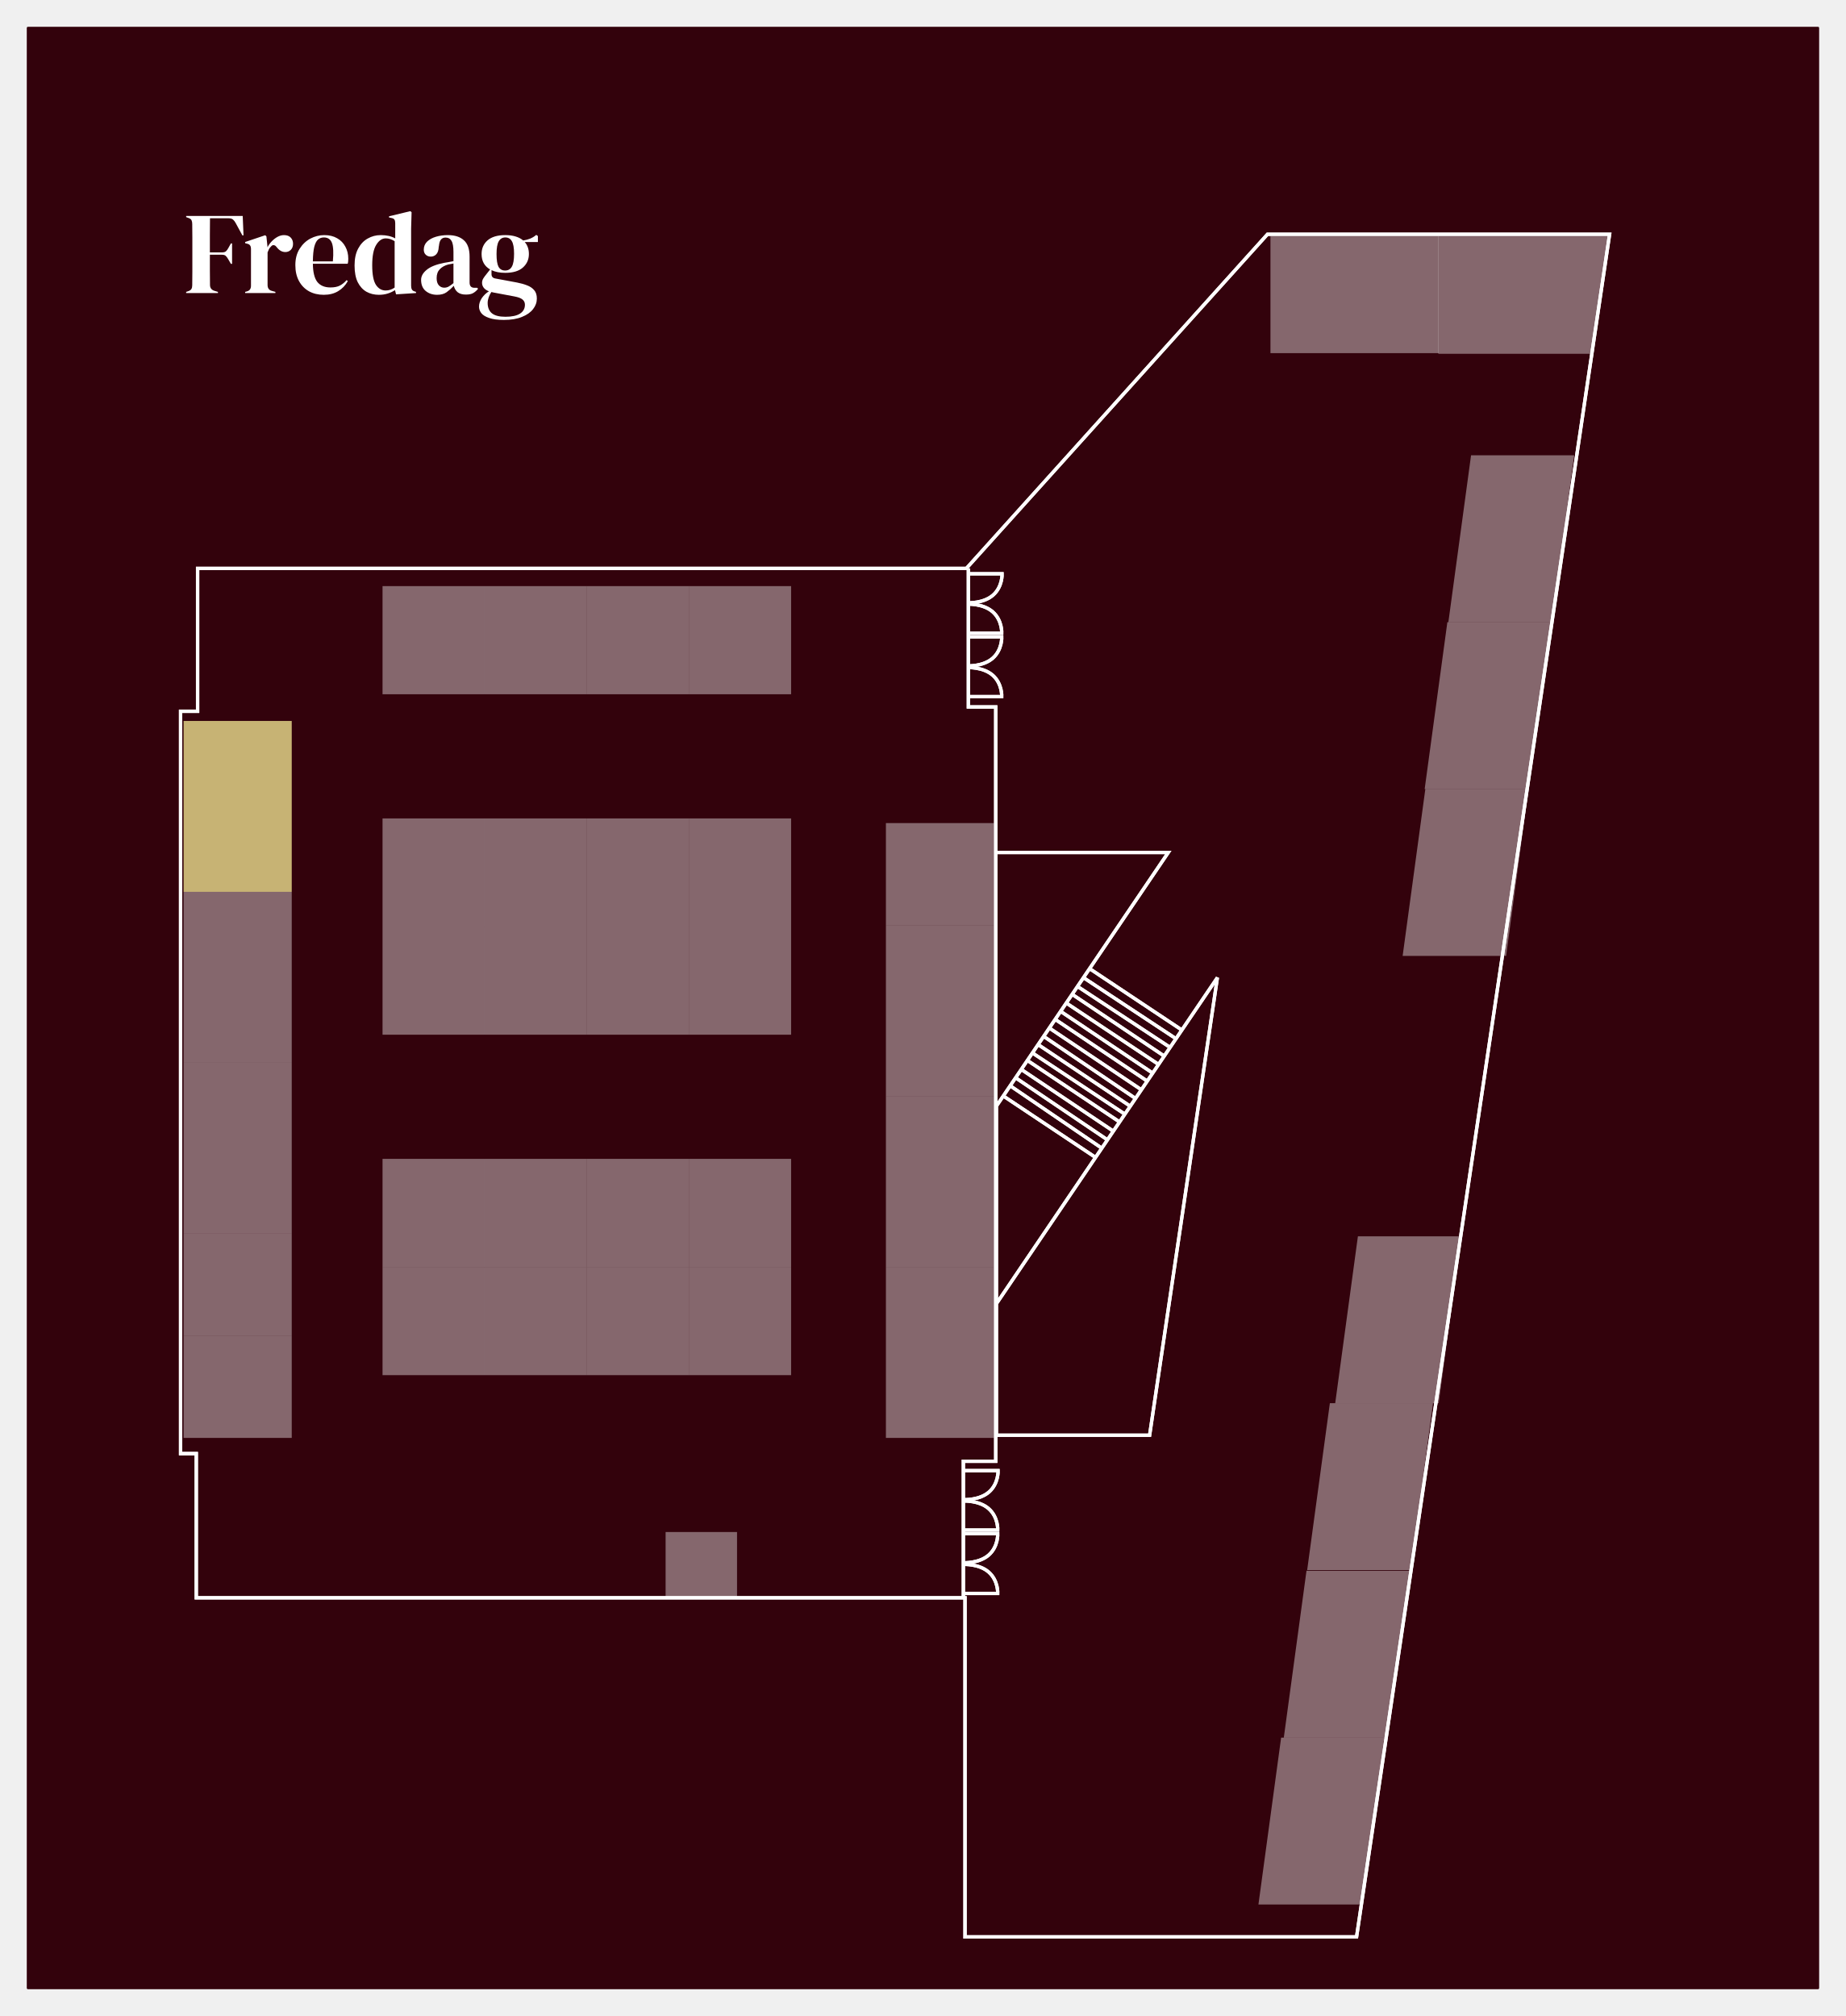
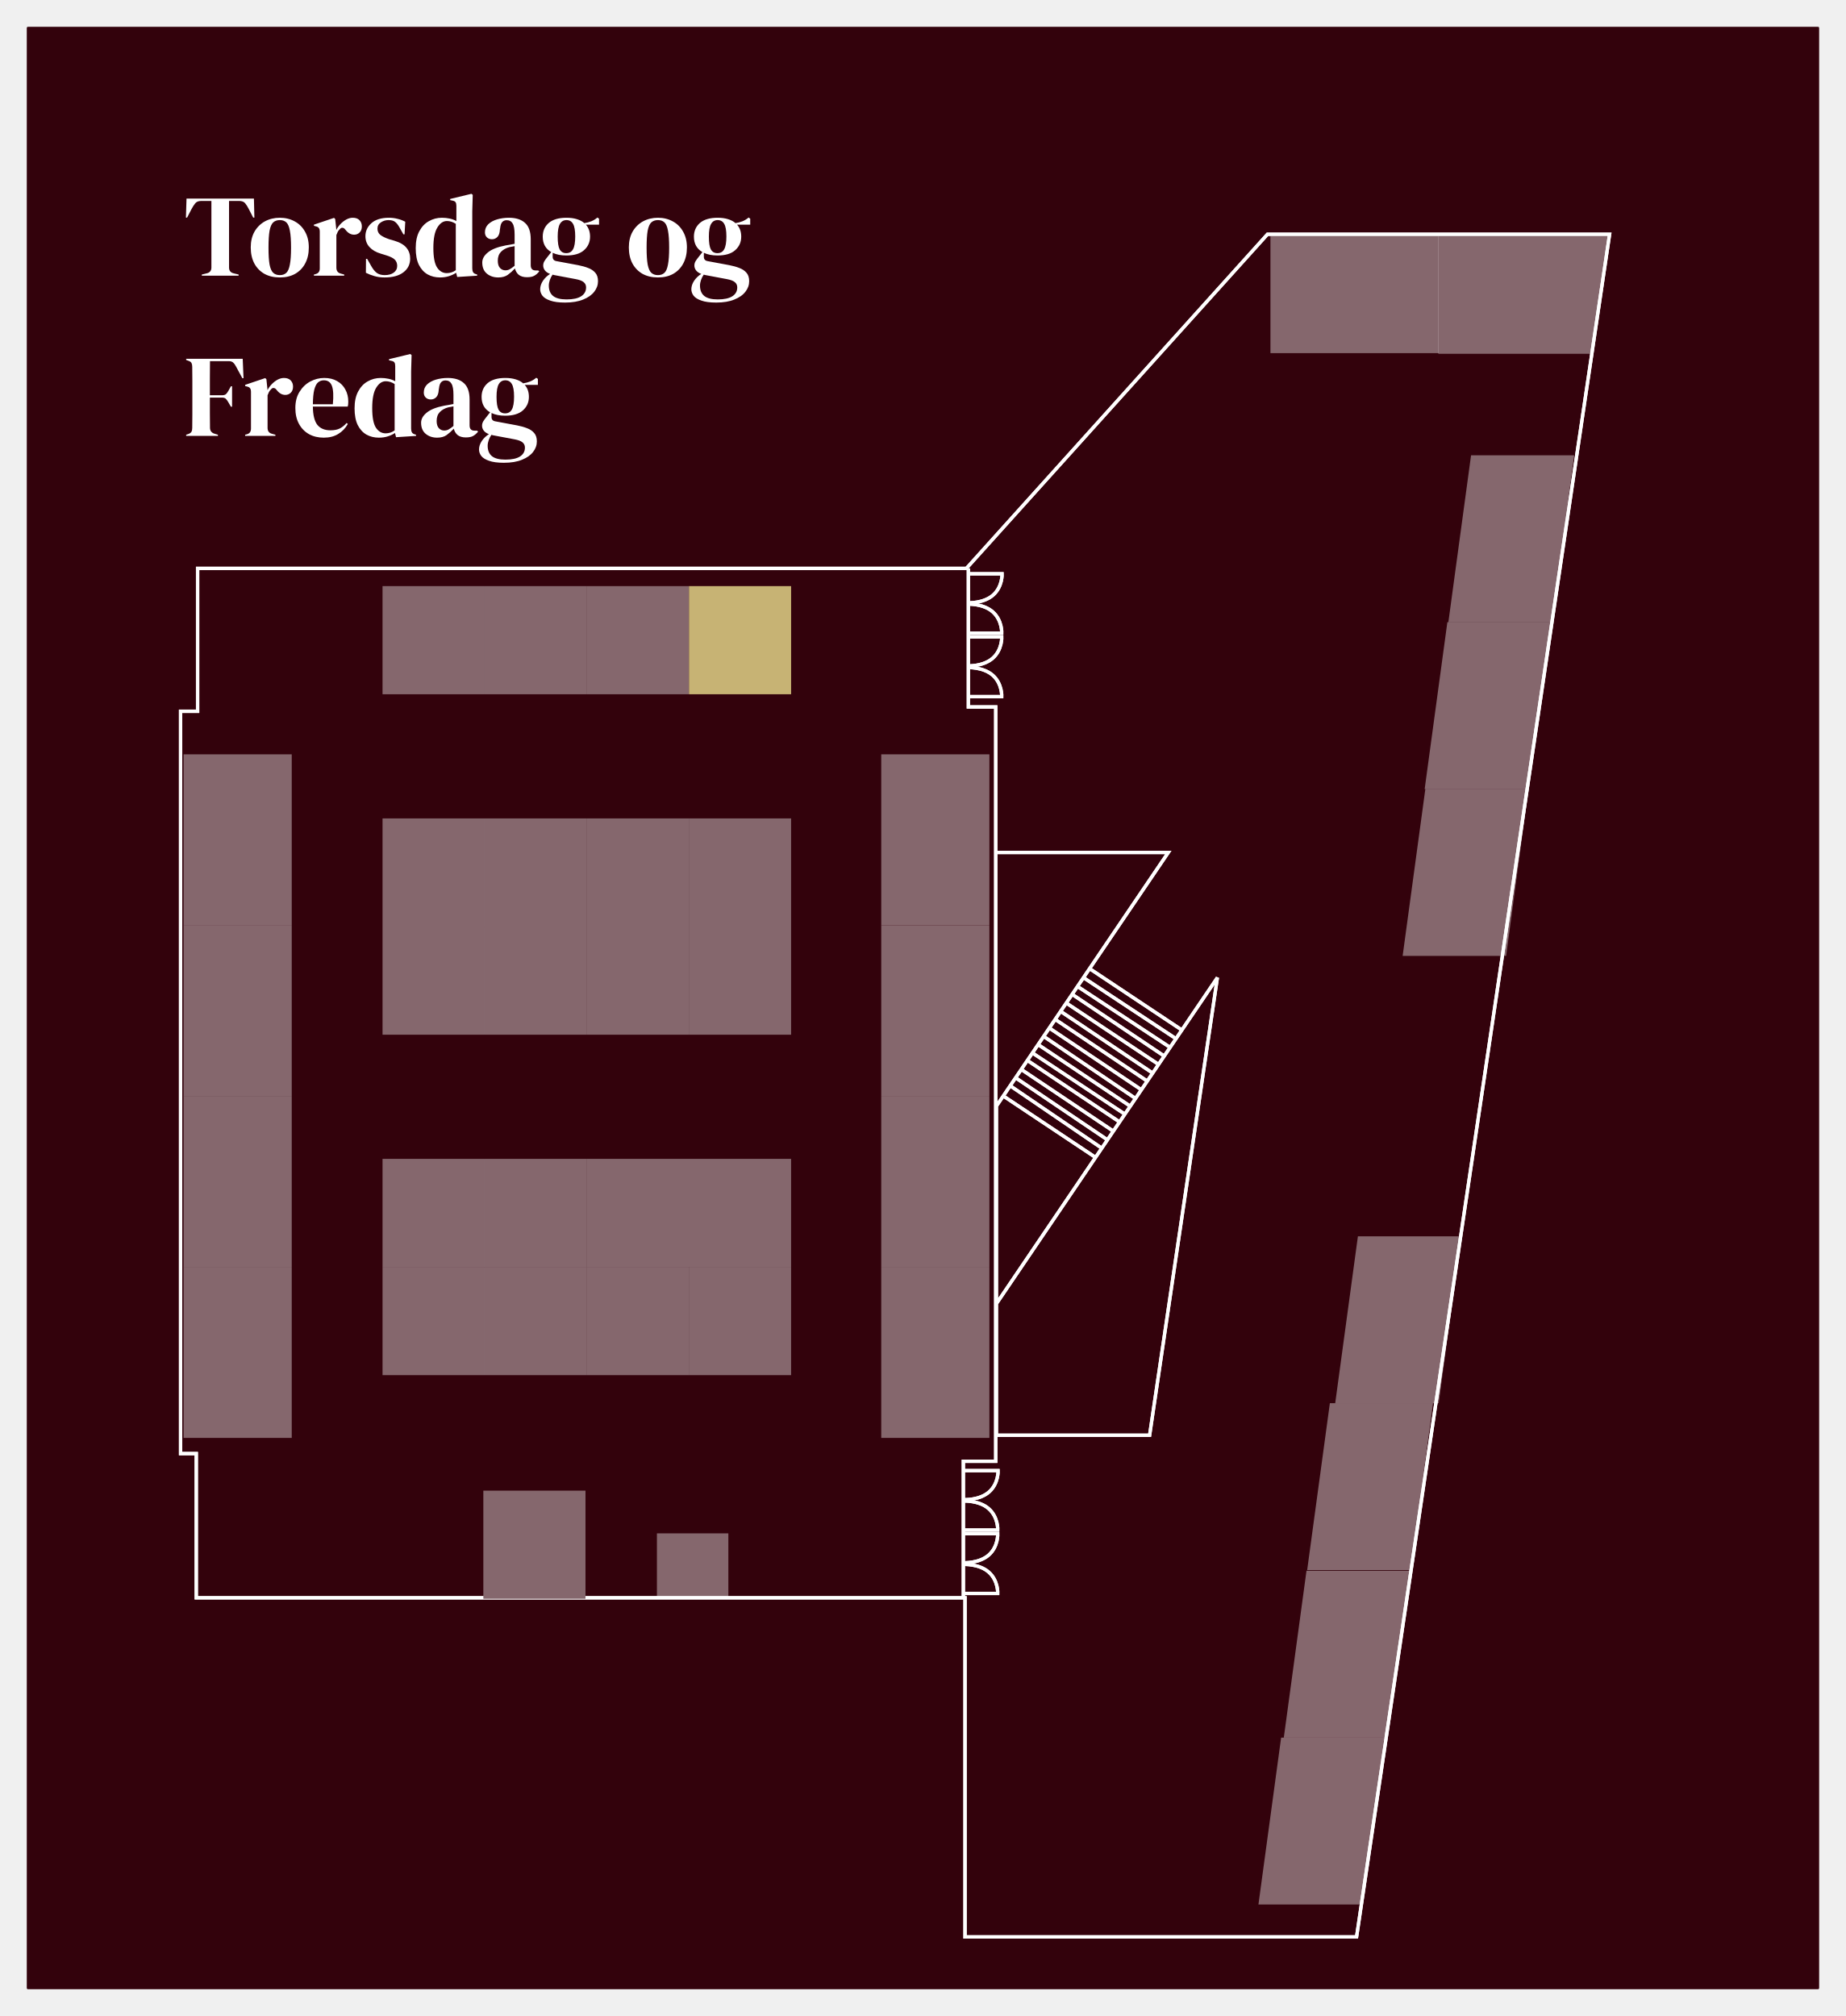
<svg xmlns="http://www.w3.org/2000/svg" width="100%" height="100%" viewBox="0 0 2765 3020" fill="none">
  <path d="M40 42C40 40.895 40.895 40 42 40H2723C2724.1 40 2725 40.895 2725 42V2978C2725 2979.1 2724.1 2980 2723 2980H42C40.895 2980 40 2979.1 40 2978V42Z" fill="#33020C" />
  <path d="M1447.5 851.5H296V1065.5H270.5V2177.5H294V2393.5H1445.5V2901.5H2032L2411 351H1898.5L1447.5 851.5Z" stroke="white" stroke-width="5" />
  <path d="M1447.5 851.5H296V1065.5H270.5V2177.5H294V2393.5H1445.5V2901.5H2032L2411 351H1898.5L1447.5 851.5Z" stroke="white" stroke-width="5" />
-   <rect x="573" y="878" width="153" height="162" fill="white" fill-opacity="0.4" />
+   <rect x="573" y="878" width="153" height="162" fill="#85676D" />
+   <rect x="275" y="1386" width="256" height="162" transform="rotate(-90 275 1386)" fill="#85676D" />
+   <rect x="1482" y="1130" width="256" height="162" transform="rotate(90 1482 1130)" fill="#85676D" />
+   <rect x="275" y="1642" width="256" height="162" transform="rotate(-90 275 1642)" fill="white" fill-opacity="0.4" />
+   <rect x="1482" y="1386" width="256" height="162" transform="rotate(90 1482 1386)" fill="#85676D" />
+   <rect x="275" y="1898" width="256" height="162" transform="rotate(-90 275 1898)" fill="white" fill-opacity="0.4" />
+   <rect x="1482" y="1642" width="256" height="162" transform="rotate(90 1482 1642)" fill="white" fill-opacity="0.4" />
+   <rect x="275" y="2154" width="256" height="162" transform="rotate(-90 275 2154)" fill="white" fill-opacity="0.4" />
+   <rect x="1482" y="1898" width="256" height="162" transform="rotate(90 1482 1898)" fill="white" fill-opacity="0.4" />
  <rect x="573" y="1388" width="153" height="162" fill="white" fill-opacity="0.4" />
  <rect x="573" y="1898" width="153" height="162" fill="white" fill-opacity="0.4" />
  <rect x="726" y="1388" width="153" height="162" transform="rotate(-180 726 1388)" fill="white" fill-opacity="0.4" />
  <rect x="726" y="1898" width="153" height="162" transform="rotate(-180 726 1898)" fill="white" fill-opacity="0.4" />
-   <rect x="726" y="878" width="153" height="162" fill="white" fill-opacity="0.4" />
+   <rect x="726" y="878" width="153" height="162" fill="#85676D" />
  <rect x="726" y="1388" width="153" height="162" fill="white" fill-opacity="0.4" />
  <rect x="726" y="1898" width="153" height="162" fill="white" fill-opacity="0.4" />
  <rect x="879" y="1388" width="153" height="162" transform="rotate(-180 879 1388)" fill="white" fill-opacity="0.4" />
  <rect x="879" y="1898" width="153" height="162" transform="rotate(-180 879 1898)" fill="white" fill-opacity="0.4" />
  <rect x="879" y="878" width="153" height="162" fill="white" fill-opacity="0.4" />
  <rect x="879" y="1388" width="153" height="162" fill="white" fill-opacity="0.4" />
  <rect x="879" y="1898" width="153" height="162" fill="white" fill-opacity="0.4" />
  <rect x="1032" y="1388" width="153" height="162" transform="rotate(-180 1032 1388)" fill="white" fill-opacity="0.4" />
-   <rect x="1032" y="1898" width="153" height="162" transform="rotate(-180 1032 1898)" fill="white" fill-opacity="0.4" />
-   <rect x="1032" y="878" width="153" height="162" fill="white" fill-opacity="0.4" />
+   <rect x="1185" y="1898" width="306" height="162" transform="rotate(-180 1185 1898)" fill="white" fill-opacity="0.4" />
+   <rect x="1032" y="878" width="153" height="162" fill="#C7B374" />
  <rect x="1032" y="1388" width="153" height="162" fill="white" fill-opacity="0.4" />
  <rect x="1032" y="1898" width="153" height="162" fill="white" fill-opacity="0.4" />
  <rect x="1185" y="1388" width="153" height="162" transform="rotate(-180 1185 1388)" fill="white" fill-opacity="0.4" />
-   <rect x="1185" y="1898" width="153" height="162" transform="rotate(-180 1185 1898)" fill="white" fill-opacity="0.4" />
-   <rect x="275" y="1336" width="256" height="162" transform="rotate(-90 275 1336)" fill="#C7B374" />
-   <rect x="275" y="1592" width="256" height="162" transform="rotate(-90 275 1592)" fill="white" fill-opacity="0.4" />
-   <rect x="275" y="1848" width="256" height="162" transform="rotate(-90 275 1848)" fill="white" fill-opacity="0.4" />
-   <rect x="275" y="2154" width="153" height="162" transform="rotate(-90 275 2154)" fill="white" fill-opacity="0.4" />
-   <rect x="275" y="2001" width="153" height="162" transform="rotate(-90 275 2001)" fill="white" fill-opacity="0.4" />
-   <rect x="1489" y="1898" width="256" height="162" transform="rotate(90 1489 1898)" fill="white" fill-opacity="0.4" />
-   <rect x="1489" y="1642" width="256" height="162" transform="rotate(90 1489 1642)" fill="white" fill-opacity="0.4" />
-   <rect x="1489" y="1386" width="256" height="162" transform="rotate(90 1489 1386)" fill="white" fill-opacity="0.4" />
-   <rect x="1489" y="1233" width="153" height="162" transform="rotate(90 1489 1233)" fill="white" fill-opacity="0.4" />
+   <rect x="877" y="2395" width="153" height="162" transform="rotate(-180 877 2395)" fill="#85676D" />
+   <rect x="1091" y="2395" width="107" height="98" transform="rotate(-180 1091 2395)" fill="white" fill-opacity="0.4" />
  <path d="M2203.5 682H2358L2324.5 932H2169.5L2203.5 682Z" fill="white" fill-opacity="0.4" />
  <path d="M2168 932H2322.5L2289 1182H2134L2168 932Z" fill="white" fill-opacity="0.4" />
  <path d="M2135 1182H2289.5L2256 1432H2101L2135 1182Z" fill="white" fill-opacity="0.4" />
  <path d="M2034 1852H2188.5L2155 2102H2000L2034 1852Z" fill="white" fill-opacity="0.4" />
  <path d="M1992 2102H2146.5L2113 2352H1958L1992 2102Z" fill="white" fill-opacity="0.4" />
  <path d="M1957 2353H2111.5L2078 2603H1923L1957 2353Z" fill="white" fill-opacity="0.4" />
  <path d="M1919 2603H2073.5L2040 2853H1885L1919 2603Z" fill="white" fill-opacity="0.4" />
-   <path d="M1903 529V354H2155V529H1903Z" fill="white" fill-opacity="0.4" />
+   <path d="M1903 529V354H2155V529H1903Z" fill="#85676D" />
  <path d="M2154.5 354H2409.5L2385.5 530H2154.5V354Z" fill="white" fill-opacity="0.4" />
  <path d="M1450.5 851.5V1059H1491.5V2189H1443V2394.5" stroke="white" stroke-width="5" />
  <path d="M1450.5 851.5V1059H1491.5V2189H1443V2394.5" stroke="white" stroke-width="5" />
  <path d="M1491.5 1277H1750L1632.09 1451M1492.5 1953V1657L1502.83 1641.75M1492.5 1953V2150H1722L1823.5 1464.5L1770.31 1543M1492.5 1953L1641 1733.84M1770.31 1543L1632.09 1451M1770.31 1543L1761.5 1556M1632.09 1451L1622.94 1464.5M1622.94 1464.5L1761.5 1556M1622.94 1464.5L1614 1477.7M1761.5 1556L1752.69 1569M1752.69 1569L1614 1477.7M1752.69 1569L1743.88 1582M1614 1477.7L1606 1489.5M1606 1489.5L1743.88 1582M1606 1489.5L1597.19 1502.5M1743.88 1582L1735.41 1594.5M1735.41 1594.5L1597.19 1502.5M1735.41 1594.5L1726.61 1607.5M1597.19 1502.5L1588.72 1515M1588.72 1515L1726.61 1607.5M1588.72 1515L1580.59 1527M1726.61 1607.5L1718.47 1619.5M1718.47 1619.5L1580.59 1527M1718.47 1619.5L1709.67 1632.5M1580.59 1527L1571.78 1540M1571.78 1540L1709.67 1632.5M1571.78 1540L1563.31 1552.5M1709.67 1632.5L1700.86 1645.5M1700.86 1645.5L1563.31 1552.5M1700.86 1645.5L1693 1657.1M1563.31 1552.5L1555 1564.77M1555 1564.77L1693 1657.1M1555 1564.77L1546.5 1577.31M1693 1657.1L1684.93 1669M1684.93 1669L1546.5 1577.31M1684.93 1669L1677 1680.71M1546.5 1577.31L1538.92 1588.5M1538.92 1588.5L1677 1680.71M1538.92 1588.5L1529.77 1602M1677 1680.71L1667.66 1694.5M1667.66 1694.5L1529.77 1602M1667.66 1694.5L1658.85 1707.5M1529.77 1602L1521.3 1614.5M1521.3 1614.5L1658.85 1707.5M1521.3 1614.5L1513.17 1626.5M1658.85 1707.5L1650.38 1720M1650.38 1720L1513.17 1626.5M1650.38 1720L1641 1733.84M1513.17 1626.5L1502.83 1641.75M1502.83 1641.75L1641 1733.84" stroke="white" stroke-width="5" />
  <path d="M1491.5 1277H1750L1632.09 1451M1492.5 1953V1657L1502.83 1641.75M1492.5 1953V2150H1722L1823.5 1464.5L1770.31 1543M1492.5 1953L1641 1733.84M1770.31 1543L1632.09 1451M1770.31 1543L1761.5 1556M1632.09 1451L1622.94 1464.5M1622.94 1464.5L1761.5 1556M1622.94 1464.5L1614 1477.7M1761.5 1556L1752.69 1569M1752.69 1569L1614 1477.7M1752.69 1569L1743.88 1582M1614 1477.7L1606 1489.5M1606 1489.5L1743.88 1582M1606 1489.5L1597.19 1502.5M1743.88 1582L1735.41 1594.5M1735.41 1594.5L1597.19 1502.5M1735.41 1594.5L1726.61 1607.5M1597.19 1502.5L1588.72 1515M1588.72 1515L1726.61 1607.5M1588.72 1515L1580.59 1527M1726.61 1607.5L1718.47 1619.5M1718.47 1619.5L1580.59 1527M1718.47 1619.5L1709.67 1632.5M1580.59 1527L1571.78 1540M1571.78 1540L1709.67 1632.5M1571.78 1540L1563.31 1552.5M1709.67 1632.5L1700.86 1645.5M1700.86 1645.5L1563.31 1552.5M1700.86 1645.5L1693 1657.1M1563.31 1552.5L1555 1564.77M1555 1564.77L1693 1657.1M1555 1564.77L1546.5 1577.31M1693 1657.1L1684.93 1669M1684.93 1669L1546.5 1577.31M1684.93 1669L1677 1680.71M1546.5 1577.31L1538.92 1588.5M1538.92 1588.5L1677 1680.71M1538.92 1588.5L1529.77 1602M1677 1680.71L1667.66 1694.5M1667.66 1694.5L1529.77 1602M1667.66 1694.5L1658.85 1707.5M1529.77 1602L1521.3 1614.5M1521.3 1614.5L1658.85 1707.5M1521.3 1614.5L1513.17 1626.5M1658.85 1707.5L1650.38 1720M1650.38 1720L1513.17 1626.5M1650.38 1720L1641 1733.84M1513.17 1626.5L1502.83 1641.75M1502.83 1641.75L1641 1733.84" stroke="white" stroke-width="5" />
  <path d="M1449.5 859.5H1501C1501 859.5 1502 878.726 1487.5 891.5C1473 904.274 1449.5 903 1449.5 903" stroke="white" stroke-width="5" />
  <path d="M1449 954H1500.5C1500.5 954 1501.5 973.226 1487 986C1472.5 998.774 1449 997.5 1449 997.5" stroke="white" stroke-width="5" />
  <path d="M1449 948.535H1500.5C1500.5 948.535 1501.5 929.309 1487 916.535C1472.5 903.761 1449 905.035 1449 905.035" stroke="white" stroke-width="5" />
  <path d="M1449 1043.54H1500.5C1500.5 1043.54 1501.5 1024.31 1487 1011.54C1472.5 998.761 1449 1000.04 1449 1000.04" stroke="white" stroke-width="5" />
  <path d="M1449.5 859.5H1501C1501 859.5 1502 878.726 1487.5 891.5C1473 904.274 1449.5 903 1449.5 903" stroke="white" stroke-width="5" />
  <path d="M1449 954H1500.5C1500.5 954 1501.5 973.226 1487 986C1472.5 998.774 1449 997.5 1449 997.5" stroke="white" stroke-width="5" />
  <path d="M1449 948.535H1500.5C1500.5 948.535 1501.5 929.309 1487 916.535C1472.5 903.761 1449 905.035 1449 905.035" stroke="white" stroke-width="5" />
  <path d="M1449 1043.54H1500.5C1500.5 1043.54 1501.5 1024.31 1487 1011.54C1472.5 998.761 1449 1000.04 1449 1000.04" stroke="white" stroke-width="5" />
  <path d="M1443.5 2203H1495C1495 2203 1496 2222.23 1481.5 2235C1467 2247.77 1443.5 2246.5 1443.5 2246.5" stroke="white" stroke-width="5" />
  <path d="M1443 2297.5H1494.5C1494.5 2297.5 1495.5 2316.73 1481 2329.5C1466.5 2342.27 1443 2341 1443 2341" stroke="white" stroke-width="5" />
  <path d="M1443 2292.04H1494.5C1494.5 2292.04 1495.5 2272.81 1481 2260.04C1466.5 2247.26 1443 2248.54 1443 2248.54" stroke="white" stroke-width="5" />
  <path d="M1443 2387.04H1494.5C1494.5 2387.04 1495.5 2367.81 1481 2355.04C1466.5 2342.26 1443 2343.54 1443 2343.54" stroke="white" stroke-width="5" />
  <path d="M1443.5 2203H1495C1495 2203 1496 2222.23 1481.5 2235C1467 2247.77 1443.5 2246.5 1443.5 2246.5" stroke="white" stroke-width="5" />
  <path d="M1443 2297.5H1494.5C1494.5 2297.5 1495.5 2316.73 1481 2329.5C1466.5 2342.27 1443 2341 1443 2341" stroke="white" stroke-width="5" />
  <path d="M1443 2292.04H1494.5C1494.5 2292.04 1495.5 2272.81 1481 2260.04C1466.5 2247.26 1443 2248.54 1443 2248.54" stroke="white" stroke-width="5" />
  <path d="M1443 2387.04H1494.5C1494.5 2387.04 1495.5 2367.81 1481 2355.04C1466.5 2342.26 1443 2343.54 1443 2343.54" stroke="white" stroke-width="5" />
-   <path d="M1104 2393H997V2295H1104V2393Z" fill="white" fill-opacity="0.4" />
-   <path d="M278.85 439V437.25L282 436.2C284.333 435.383 285.908 434.275 286.725 432.875C287.542 431.475 287.95 429.608 287.95 427.275C288.067 420.275 288.125 413.217 288.125 406.1C288.125 398.983 288.125 391.867 288.125 384.75V377.75C288.125 370.75 288.125 363.75 288.125 356.75C288.125 349.633 288.067 342.575 287.95 335.575C287.95 333.242 287.6 331.375 286.9 329.975C286.317 328.575 284.917 327.467 282.7 326.65L278.85 325.25V323.5H363.55L364.775 352.55H363.025L353.05 334.175C351.883 331.958 350.542 330.208 349.025 328.925C347.508 327.642 345.408 327 342.725 327H314.55C314.433 335.283 314.375 343.742 314.375 352.375C314.375 361.008 314.375 369.583 314.375 378.1H332.575C335.258 378.1 337.242 377.517 338.525 376.35C339.808 375.183 341.033 373.492 342.2 371.275L345.875 364.625H347.625V395.25H345.875L342.025 388.6C340.858 386.5 339.633 384.808 338.35 383.525C337.183 382.242 335.258 381.6 332.575 381.6H314.375C314.375 389.767 314.375 397.583 314.375 405.05C314.375 412.4 314.433 419.633 314.55 426.75C314.55 431.3 316.767 434.275 321.2 435.675L326.45 437.25V439H278.85ZM367.196 439V437.25L369.821 436.55C372.155 435.85 373.73 434.8 374.546 433.4C375.48 432 375.946 430.192 375.946 427.975V373.2C375.946 370.633 375.48 368.767 374.546 367.6C373.73 366.317 372.155 365.442 369.821 364.975L367.196 364.275V362.525L397.296 352.375L399.046 354.125L400.621 369.175V370.575C402.255 367.308 404.355 364.333 406.921 361.65C409.605 358.85 412.521 356.575 415.671 354.825C418.938 353.075 422.146 352.2 425.296 352.2C429.73 352.2 433.113 353.425 435.446 355.875C437.78 358.325 438.946 361.417 438.946 365.15C438.946 369.117 437.78 372.208 435.446 374.425C433.23 376.525 430.546 377.575 427.396 377.575C422.496 377.575 418.18 375.125 414.446 370.225L414.096 369.875C412.93 368.242 411.588 367.367 410.071 367.25C408.555 367.017 407.155 367.717 405.871 369.35C404.705 370.4 403.713 371.683 402.896 373.2C402.196 374.6 401.496 376.233 400.796 378.1V426.925C400.796 431.592 402.838 434.508 406.921 435.675L412.521 437.25V439H367.196ZM485.633 352.2C493.216 352.2 499.691 353.775 505.058 356.925C510.425 359.958 514.508 364.158 517.308 369.525C520.225 374.775 521.683 380.783 521.683 387.55C521.683 388.833 521.625 390.175 521.508 391.575C521.391 392.858 521.158 394.025 520.808 395.075H468.658C468.775 407.675 470.991 416.775 475.308 422.375C479.741 427.858 486.275 430.6 494.908 430.6C500.741 430.6 505.466 429.667 509.083 427.8C512.7 425.933 516.083 423.192 519.233 419.575L520.983 421.15C517.366 427.567 512.525 432.583 506.458 436.2C500.508 439.817 493.333 441.625 484.933 441.625C476.65 441.625 469.3 439.875 462.883 436.375C456.466 432.758 451.45 427.625 447.833 420.975C444.216 414.325 442.408 406.392 442.408 397.175C442.408 387.608 444.508 379.5 448.708 372.85C452.908 366.083 458.275 360.95 464.808 357.45C471.458 353.95 478.4 352.2 485.633 352.2ZM485.108 355.7C481.725 355.7 478.808 356.75 476.358 358.85C474.025 360.833 472.158 364.45 470.758 369.7C469.475 374.833 468.775 382.125 468.658 391.575H498.583C499.75 378.858 499.283 369.7 497.183 364.1C495.083 358.5 491.058 355.7 485.108 355.7ZM567.504 441.625C560.621 441.625 554.438 440.108 548.954 437.075C543.471 433.925 539.096 429.142 535.829 422.725C532.679 416.192 531.104 407.85 531.104 397.7C531.104 387.433 532.913 378.975 536.529 372.325C540.146 365.558 544.929 360.542 550.879 357.275C556.829 353.892 563.304 352.2 570.304 352.2C574.388 352.2 578.296 352.608 582.029 353.425C585.763 354.242 589.088 355.467 592.004 357.1V334.35C592.004 331.9 591.596 330.092 590.779 328.925C590.079 327.758 588.504 326.942 586.054 326.475L582.729 325.775V324.025L614.579 316.325L616.504 317.9L615.804 342.4V427.975C615.804 430.308 616.213 432.233 617.029 433.75C617.846 435.15 619.363 436.142 621.579 436.725L623.154 437.25V439L593.229 440.925L591.654 434.625C588.504 436.725 584.888 438.417 580.804 439.7C576.838 440.983 572.404 441.625 567.504 441.625ZM577.654 435.15C582.554 435.15 587.046 433.692 591.129 430.775V361.3C586.813 358.5 582.379 357.1 577.829 357.1C572.229 357.1 567.446 360.367 563.479 366.9C559.513 373.317 557.529 383.467 557.529 397.35C557.529 411.233 559.396 421.033 563.129 426.75C566.863 432.35 571.704 435.15 577.654 435.15ZM654.734 441.625C647.967 441.625 642.25 439.7 637.584 435.85C633.034 432 630.759 426.458 630.759 419.225C630.759 413.742 633.559 408.725 639.159 404.175C644.759 399.508 653.567 396.008 665.584 393.675C667.45 393.325 669.55 392.975 671.884 392.625C674.217 392.158 676.667 391.692 679.234 391.225V377.4C679.234 369.467 678.242 363.925 676.259 360.775C674.392 357.508 671.417 355.875 667.334 355.875C664.534 355.875 662.317 356.808 660.684 358.675C659.05 360.425 658 363.517 657.534 367.95L657.184 369.875C656.95 374.892 655.725 378.567 653.509 380.9C651.292 383.233 648.55 384.4 645.284 384.4C642.25 384.4 639.742 383.467 637.759 381.6C635.775 379.733 634.784 377.225 634.784 374.075C634.784 369.292 636.417 365.267 639.684 362C643.067 358.733 647.5 356.283 652.984 354.65C658.467 353.017 664.417 352.2 670.834 352.2C681.217 352.2 689.209 354.767 694.809 359.9C700.525 364.917 703.384 373.142 703.384 384.575V423.25C703.384 428.5 705.834 431.125 710.734 431.125H714.584L716.159 432.525C713.942 435.325 711.492 437.483 708.809 439C706.242 440.517 702.567 441.275 697.784 441.275C692.65 441.275 688.567 440.108 685.534 437.775C682.617 435.325 680.692 432.117 679.759 428.15C676.259 431.883 672.642 435.092 668.909 437.775C665.292 440.342 660.567 441.625 654.734 441.625ZM665.409 430.95C667.742 430.95 669.9 430.425 671.884 429.375C673.984 428.208 676.434 426.458 679.234 424.125V394.725C678.067 394.958 676.9 395.192 675.734 395.425C674.567 395.658 673.225 395.892 671.709 396.125C666.342 397.525 662.025 399.917 658.759 403.3C655.609 406.567 654.034 411 654.034 416.6C654.034 421.383 655.142 425 657.359 427.45C659.575 429.783 662.259 430.95 665.409 430.95ZM756.713 408.725C748.663 408.725 741.838 407.383 736.238 404.7V410.65C736.238 414.267 738.047 416.425 741.663 417.125L774.563 423.25C780.047 424.3 785.005 425.7 789.438 427.45C793.872 429.083 797.43 431.475 800.113 434.625C802.797 437.658 804.138 441.858 804.138 447.225C804.138 452.942 802.272 458.192 798.538 462.975C794.805 467.875 789.263 471.783 781.913 474.7C774.68 477.733 765.638 479.25 754.788 479.25C745.455 479.25 738.047 478.258 732.563 476.275C727.08 474.408 723.172 471.958 720.838 468.925C718.622 465.892 717.513 462.683 717.513 459.3C717.513 455.1 718.913 450.842 721.713 446.525C724.63 442.325 728.188 438.942 732.388 436.375C728.772 434.975 726.147 433.167 724.513 430.95C722.88 428.733 722.063 426.342 722.063 423.775C722.063 421.442 722.647 419.283 723.813 417.3C725.097 415.2 726.613 413.1 728.363 411L734.138 403.65C725.622 398.75 721.363 391.05 721.363 380.55C721.363 372.15 724.338 365.325 730.288 360.075C736.355 354.825 745.222 352.2 756.888 352.2C762.838 352.2 768.03 352.9 772.463 354.3C777.013 355.7 780.747 357.683 783.663 360.25C787.397 359.667 790.897 358.733 794.163 357.45C797.547 356.05 800.58 354.183 803.263 351.85L805.713 353.6V362.525H785.938C790.138 367.192 792.238 373.2 792.238 380.55C792.238 388.717 789.205 395.483 783.138 400.85C777.188 406.1 768.38 408.725 756.713 408.725ZM756.538 405.225C761.205 405.225 764.588 403.3 766.688 399.45C768.905 395.6 770.013 389.183 770.013 380.2C770.013 371.217 768.905 364.917 766.688 361.3C764.588 357.567 761.322 355.7 756.888 355.7C752.572 355.7 749.305 357.625 747.088 361.475C744.872 365.208 743.763 371.567 743.763 380.55C743.763 389.533 744.755 395.892 746.738 399.625C748.838 403.358 752.105 405.225 756.538 405.225ZM730.463 453.7C730.463 460.583 732.563 465.775 736.763 469.275C741.08 472.775 747.847 474.525 757.063 474.525C766.747 474.525 774.038 472.95 778.938 469.8C783.838 466.65 786.288 462.217 786.288 456.5C786.288 453.233 785.063 450.608 782.613 448.625C780.28 446.642 776.255 445.125 770.538 444.075L738.863 438.125C737.93 437.892 736.997 437.658 736.063 437.425C734.43 439.758 733.088 442.383 732.038 445.3C730.988 448.333 730.463 451.133 730.463 453.7Z" fill="white" />
+   <path d="M302.3 413V411.25L309.475 409.5C314.258 408.45 316.65 405.533 316.65 400.75V301H301.775C297.458 301 294.367 302.167 292.5 304.5C290.633 306.717 288.65 309.808 286.55 313.775L280.25 326.025H278.5L279.375 297.5H380.35L381.05 326.025H379.3L373 313.775C371.017 309.808 369.092 306.717 367.225 304.5C365.358 302.167 362.267 301 357.95 301H343.075V400.75C343.075 405.533 345.467 408.45 350.25 409.5L357.425 411.25V413H302.3ZM419.162 415.625C410.295 415.625 402.595 413.817 396.062 410.2C389.528 406.467 384.453 401.217 380.837 394.45C377.337 387.683 375.587 379.75 375.587 370.65C375.587 361.55 377.453 353.675 381.187 347.025C385.037 340.375 390.228 335.242 396.762 331.625C403.412 328.008 410.878 326.2 419.162 326.2C427.445 326.2 434.853 328.008 441.387 331.625C447.92 335.125 453.053 340.2 456.787 346.85C460.637 353.5 462.562 361.433 462.562 370.65C462.562 379.867 460.753 387.858 457.137 394.625C453.637 401.275 448.62 406.467 442.087 410.2C435.67 413.817 428.028 415.625 419.162 415.625ZM419.162 412.125C423.245 412.125 426.512 410.958 428.962 408.625C431.412 406.292 433.162 402.15 434.212 396.2C435.378 390.25 435.962 381.85 435.962 371C435.962 360.033 435.378 351.575 434.212 345.625C433.162 339.675 431.412 335.533 428.962 333.2C426.512 330.867 423.245 329.7 419.162 329.7C415.078 329.7 411.753 330.867 409.187 333.2C406.737 335.533 404.928 339.675 403.762 345.625C402.712 351.575 402.187 360.033 402.187 371C402.187 381.85 402.712 390.25 403.762 396.2C404.928 402.15 406.737 406.292 409.187 408.625C411.753 410.958 415.078 412.125 419.162 412.125ZM470.248 413V411.25L472.873 410.55C475.206 409.85 476.781 408.8 477.598 407.4C478.531 406 478.998 404.192 478.998 401.975V347.2C478.998 344.633 478.531 342.767 477.598 341.6C476.781 340.317 475.206 339.442 472.873 338.975L470.248 338.275V336.525L500.348 326.375L502.098 328.125L503.673 343.175V344.575C505.306 341.308 507.406 338.333 509.973 335.65C512.656 332.85 515.573 330.575 518.723 328.825C521.99 327.075 525.198 326.2 528.348 326.2C532.781 326.2 536.165 327.425 538.498 329.875C540.831 332.325 541.998 335.417 541.998 339.15C541.998 343.117 540.831 346.208 538.498 348.425C536.281 350.525 533.598 351.575 530.448 351.575C525.548 351.575 521.231 349.125 517.498 344.225L517.148 343.875C515.981 342.242 514.64 341.367 513.123 341.25C511.606 341.017 510.206 341.717 508.923 343.35C507.756 344.4 506.765 345.683 505.948 347.2C505.248 348.6 504.548 350.233 503.848 352.1V400.925C503.848 405.592 505.89 408.508 509.973 409.675L515.573 411.25V413H470.248ZM576.06 415.625C570.343 415.625 565.21 414.925 560.66 413.525C556.11 412.242 551.91 410.608 548.06 408.625L548.235 387.8H549.985L555.935 398.3C558.502 402.967 561.302 406.467 564.335 408.8C567.485 411.017 571.452 412.125 576.235 412.125C581.835 412.125 586.327 410.9 589.71 408.45C593.21 405.883 594.96 402.5 594.96 398.3C594.96 394.45 593.735 391.3 591.285 388.85C588.835 386.4 584.285 384.183 577.635 382.2L570.285 379.925C563.168 377.825 557.568 374.558 553.485 370.125C549.402 365.692 547.36 360.267 547.36 353.85C547.36 346.15 550.393 339.617 556.46 334.25C562.527 328.883 571.218 326.2 582.535 326.2C587.085 326.2 591.343 326.725 595.31 327.775C599.393 328.708 603.302 330.167 607.035 332.15L605.985 351.05H604.235L598.11 340.2C595.893 336.35 593.677 333.667 591.46 332.15C589.36 330.517 586.152 329.7 581.835 329.7C577.868 329.7 574.135 330.808 570.635 333.025C567.135 335.242 565.385 338.392 565.385 342.475C565.385 346.442 566.843 349.592 569.76 351.925C572.793 354.258 577.227 356.417 583.06 358.4L590.935 360.675C599.335 363.242 605.343 366.8 608.96 371.35C612.577 375.783 614.385 381.15 614.385 387.45C614.385 395.967 611.002 402.792 604.235 407.925C597.585 413.058 588.193 415.625 576.06 415.625ZM659.106 415.625C652.223 415.625 646.039 414.108 640.556 411.075C635.073 407.925 630.698 403.142 627.431 396.725C624.281 390.192 622.706 381.85 622.706 371.7C622.706 361.433 624.514 352.975 628.131 346.325C631.748 339.558 636.531 334.542 642.481 331.275C648.431 327.892 654.906 326.2 661.906 326.2C665.989 326.2 669.898 326.608 673.631 327.425C677.364 328.242 680.689 329.467 683.606 331.1V308.35C683.606 305.9 683.198 304.092 682.381 302.925C681.681 301.758 680.106 300.942 677.656 300.475L674.331 299.775V298.025L706.181 290.325L708.106 291.9L707.406 316.4V401.975C707.406 404.308 707.814 406.233 708.631 407.75C709.448 409.15 710.964 410.142 713.181 410.725L714.756 411.25V413L684.831 414.925L683.256 408.625C680.106 410.725 676.489 412.417 672.406 413.7C668.439 414.983 664.006 415.625 659.106 415.625ZM669.256 409.15C674.156 409.15 678.648 407.692 682.731 404.775V335.3C678.414 332.5 673.981 331.1 669.431 331.1C663.831 331.1 659.048 334.367 655.081 340.9C651.114 347.317 649.131 357.467 649.131 371.35C649.131 385.233 650.998 395.033 654.731 400.75C658.464 406.35 663.306 409.15 669.256 409.15ZM746.335 415.625C739.568 415.625 733.852 413.7 729.185 409.85C724.635 406 722.36 400.458 722.36 393.225C722.36 387.742 725.16 382.725 730.76 378.175C736.36 373.508 745.168 370.008 757.185 367.675C759.052 367.325 761.152 366.975 763.485 366.625C765.818 366.158 768.268 365.692 770.835 365.225V351.4C770.835 343.467 769.843 337.925 767.86 334.775C765.993 331.508 763.018 329.875 758.935 329.875C756.135 329.875 753.918 330.808 752.285 332.675C750.652 334.425 749.602 337.517 749.135 341.95L748.785 343.875C748.552 348.892 747.327 352.567 745.11 354.9C742.893 357.233 740.152 358.4 736.885 358.4C733.852 358.4 731.343 357.467 729.36 355.6C727.377 353.733 726.385 351.225 726.385 348.075C726.385 343.292 728.018 339.267 731.285 336C734.668 332.733 739.102 330.283 744.585 328.65C750.068 327.017 756.018 326.2 762.435 326.2C772.818 326.2 780.81 328.767 786.41 333.9C792.127 338.917 794.985 347.142 794.985 358.575V397.25C794.985 402.5 797.435 405.125 802.335 405.125H806.185L807.76 406.525C805.543 409.325 803.093 411.483 800.41 413C797.843 414.517 794.168 415.275 789.385 415.275C784.252 415.275 780.168 414.108 777.135 411.775C774.218 409.325 772.293 406.117 771.36 402.15C767.86 405.883 764.243 409.092 760.51 411.775C756.893 414.342 752.168 415.625 746.335 415.625ZM757.01 404.95C759.343 404.95 761.502 404.425 763.485 403.375C765.585 402.208 768.035 400.458 770.835 398.125V368.725C769.668 368.958 768.502 369.192 767.335 369.425C766.168 369.658 764.827 369.892 763.31 370.125C757.943 371.525 753.627 373.917 750.36 377.3C747.21 380.567 745.635 385 745.635 390.6C745.635 395.383 746.743 399 748.96 401.45C751.177 403.783 753.86 404.95 757.01 404.95ZM848.315 382.725C840.265 382.725 833.44 381.383 827.84 378.7V384.65C827.84 388.267 829.648 390.425 833.265 391.125L866.165 397.25C871.648 398.3 876.607 399.7 881.04 401.45C885.473 403.083 889.032 405.475 891.715 408.625C894.398 411.658 895.74 415.858 895.74 421.225C895.74 426.942 893.873 432.192 890.14 436.975C886.407 441.875 880.865 445.783 873.515 448.7C866.282 451.733 857.24 453.25 846.39 453.25C837.057 453.25 829.648 452.258 824.165 450.275C818.682 448.408 814.773 445.958 812.44 442.925C810.223 439.892 809.115 436.683 809.115 433.3C809.115 429.1 810.515 424.842 813.315 420.525C816.232 416.325 819.79 412.942 823.99 410.375C820.373 408.975 817.748 407.167 816.115 404.95C814.482 402.733 813.665 400.342 813.665 397.775C813.665 395.442 814.248 393.283 815.415 391.3C816.698 389.2 818.215 387.1 819.965 385L825.74 377.65C817.223 372.75 812.965 365.05 812.965 354.55C812.965 346.15 815.94 339.325 821.89 334.075C827.957 328.825 836.823 326.2 848.49 326.2C854.44 326.2 859.632 326.9 864.065 328.3C868.615 329.7 872.348 331.683 875.265 334.25C878.998 333.667 882.498 332.733 885.765 331.45C889.148 330.05 892.182 328.183 894.865 325.85L897.315 327.6V336.525H877.54C881.74 341.192 883.84 347.2 883.84 354.55C883.84 362.717 880.807 369.483 874.74 374.85C868.79 380.1 859.982 382.725 848.315 382.725ZM848.14 379.225C852.807 379.225 856.19 377.3 858.29 373.45C860.507 369.6 861.615 363.183 861.615 354.2C861.615 345.217 860.507 338.917 858.29 335.3C856.19 331.567 852.923 329.7 848.49 329.7C844.173 329.7 840.907 331.625 838.69 335.475C836.473 339.208 835.365 345.567 835.365 354.55C835.365 363.533 836.357 369.892 838.34 373.625C840.44 377.358 843.707 379.225 848.14 379.225ZM822.065 427.7C822.065 434.583 824.165 439.775 828.365 443.275C832.682 446.775 839.448 448.525 848.665 448.525C858.348 448.525 865.64 446.95 870.54 443.8C875.44 440.65 877.89 436.217 877.89 430.5C877.89 427.233 876.665 424.608 874.215 422.625C871.882 420.642 867.857 419.125 862.14 418.075L830.465 412.125C829.532 411.892 828.598 411.658 827.665 411.425C826.032 413.758 824.69 416.383 823.64 419.3C822.59 422.333 822.065 425.133 822.065 427.7ZM985.519 415.625C976.652 415.625 968.952 413.817 962.419 410.2C955.886 406.467 950.811 401.217 947.194 394.45C943.694 387.683 941.944 379.75 941.944 370.65C941.944 361.55 943.811 353.675 947.544 347.025C951.394 340.375 956.586 335.242 963.119 331.625C969.769 328.008 977.236 326.2 985.519 326.2C993.802 326.2 1001.21 328.008 1007.74 331.625C1014.28 335.125 1019.41 340.2 1023.14 346.85C1026.99 353.5 1028.92 361.433 1028.92 370.65C1028.92 379.867 1027.11 387.858 1023.49 394.625C1019.99 401.275 1014.98 406.467 1008.44 410.2C1002.03 413.817 994.386 415.625 985.519 415.625ZM985.519 412.125C989.602 412.125 992.869 410.958 995.319 408.625C997.769 406.292 999.519 402.15 1000.57 396.2C1001.74 390.25 1002.32 381.85 1002.32 371C1002.32 360.033 1001.74 351.575 1000.57 345.625C999.519 339.675 997.769 335.533 995.319 333.2C992.869 330.867 989.602 329.7 985.519 329.7C981.436 329.7 978.111 330.867 975.544 333.2C973.094 335.533 971.286 339.675 970.119 345.625C969.069 351.575 968.544 360.033 968.544 371C968.544 381.85 969.069 390.25 970.119 396.2C971.286 402.15 973.094 406.292 975.544 408.625C978.111 410.958 981.436 412.125 985.519 412.125ZM1074.76 382.725C1066.71 382.725 1059.88 381.383 1054.28 378.7V384.65C1054.28 388.267 1056.09 390.425 1059.71 391.125L1092.61 397.25C1098.09 398.3 1103.05 399.7 1107.48 401.45C1111.91 403.083 1115.47 405.475 1118.16 408.625C1120.84 411.658 1122.18 415.858 1122.18 421.225C1122.18 426.942 1120.31 432.192 1116.58 436.975C1112.85 441.875 1107.31 445.783 1099.96 448.7C1092.72 451.733 1083.68 453.25 1072.83 453.25C1063.5 453.25 1056.09 452.258 1050.61 450.275C1045.12 448.408 1041.21 445.958 1038.88 442.925C1036.66 439.892 1035.56 436.683 1035.56 433.3C1035.56 429.1 1036.96 424.842 1039.76 420.525C1042.67 416.325 1046.23 412.942 1050.43 410.375C1046.81 408.975 1044.19 407.167 1042.56 404.95C1040.92 402.733 1040.11 400.342 1040.11 397.775C1040.11 395.442 1040.69 393.283 1041.86 391.3C1043.14 389.2 1044.66 387.1 1046.41 385L1052.18 377.65C1043.66 372.75 1039.41 365.05 1039.41 354.55C1039.41 346.15 1042.38 339.325 1048.33 334.075C1054.4 328.825 1063.26 326.2 1074.93 326.2C1080.88 326.2 1086.07 326.9 1090.51 328.3C1095.06 329.7 1098.79 331.683 1101.71 334.25C1105.44 333.667 1108.94 332.733 1112.21 331.45C1115.59 330.05 1118.62 328.183 1121.31 325.85L1123.76 327.6V336.525H1103.98C1108.18 341.192 1110.28 347.2 1110.28 354.55C1110.28 362.717 1107.25 369.483 1101.18 374.85C1095.23 380.1 1086.42 382.725 1074.76 382.725ZM1074.58 379.225C1079.25 379.225 1082.63 377.3 1084.73 373.45C1086.95 369.6 1088.06 363.183 1088.06 354.2C1088.06 345.217 1086.95 338.917 1084.73 335.3C1082.63 331.567 1079.36 329.7 1074.93 329.7C1070.61 329.7 1067.35 331.625 1065.13 335.475C1062.91 339.208 1061.81 345.567 1061.81 354.55C1061.81 363.533 1062.8 369.892 1064.78 373.625C1066.88 377.358 1070.15 379.225 1074.58 379.225ZM1048.51 427.7C1048.51 434.583 1050.61 439.775 1054.81 443.275C1059.12 446.775 1065.89 448.525 1075.11 448.525C1084.79 448.525 1092.08 446.95 1096.98 443.8C1101.88 440.65 1104.33 436.217 1104.33 430.5C1104.33 427.233 1103.11 424.608 1100.66 422.625C1098.32 420.642 1094.3 419.125 1088.58 418.075L1056.91 412.125C1055.97 411.892 1055.04 411.658 1054.11 411.425C1052.47 413.758 1051.13 416.383 1050.08 419.3C1049.03 422.333 1048.51 425.133 1048.51 427.7ZM278.85 653V651.25L282 650.2C284.333 649.383 285.908 648.275 286.725 646.875C287.542 645.475 287.95 643.608 287.95 641.275C288.067 634.275 288.125 627.217 288.125 620.1C288.125 612.983 288.125 605.867 288.125 598.75V591.75C288.125 584.75 288.125 577.75 288.125 570.75C288.125 563.633 288.067 556.575 287.95 549.575C287.95 547.242 287.6 545.375 286.9 543.975C286.317 542.575 284.917 541.467 282.7 540.65L278.85 539.25V537.5H363.55L364.775 566.55H363.025L353.05 548.175C351.883 545.958 350.542 544.208 349.025 542.925C347.508 541.642 345.408 541 342.725 541H314.55C314.433 549.283 314.375 557.742 314.375 566.375C314.375 575.008 314.375 583.583 314.375 592.1H332.575C335.258 592.1 337.242 591.517 338.525 590.35C339.808 589.183 341.033 587.492 342.2 585.275L345.875 578.625H347.625V609.25H345.875L342.025 602.6C340.858 600.5 339.633 598.808 338.35 597.525C337.183 596.242 335.258 595.6 332.575 595.6H314.375C314.375 603.767 314.375 611.583 314.375 619.05C314.375 626.4 314.433 633.633 314.55 640.75C314.55 645.3 316.767 648.275 321.2 649.675L326.45 651.25V653H278.85ZM367.196 653V651.25L369.821 650.55C372.155 649.85 373.73 648.8 374.546 647.4C375.48 646 375.946 644.192 375.946 641.975V587.2C375.946 584.633 375.48 582.767 374.546 581.6C373.73 580.317 372.155 579.442 369.821 578.975L367.196 578.275V576.525L397.296 566.375L399.046 568.125L400.621 583.175V584.575C402.255 581.308 404.355 578.333 406.921 575.65C409.605 572.85 412.521 570.575 415.671 568.825C418.938 567.075 422.146 566.2 425.296 566.2C429.73 566.2 433.113 567.425 435.446 569.875C437.78 572.325 438.946 575.417 438.946 579.15C438.946 583.117 437.78 586.208 435.446 588.425C433.23 590.525 430.546 591.575 427.396 591.575C422.496 591.575 418.18 589.125 414.446 584.225L414.096 583.875C412.93 582.242 411.588 581.367 410.071 581.25C408.555 581.017 407.155 581.717 405.871 583.35C404.705 584.4 403.713 585.683 402.896 587.2C402.196 588.6 401.496 590.233 400.796 592.1V640.925C400.796 645.592 402.838 648.508 406.921 649.675L412.521 651.25V653H367.196ZM485.633 566.2C493.216 566.2 499.691 567.775 505.058 570.925C510.425 573.958 514.508 578.158 517.308 583.525C520.225 588.775 521.683 594.783 521.683 601.55C521.683 602.833 521.625 604.175 521.508 605.575C521.391 606.858 521.158 608.025 520.808 609.075H468.658C468.775 621.675 470.991 630.775 475.308 636.375C479.741 641.858 486.275 644.6 494.908 644.6C500.741 644.6 505.466 643.667 509.083 641.8C512.7 639.933 516.083 637.192 519.233 633.575L520.983 635.15C517.366 641.567 512.525 646.583 506.458 650.2C500.508 653.817 493.333 655.625 484.933 655.625C476.65 655.625 469.3 653.875 462.883 650.375C456.466 646.758 451.45 641.625 447.833 634.975C444.216 628.325 442.408 620.392 442.408 611.175C442.408 601.608 444.508 593.5 448.708 586.85C452.908 580.083 458.275 574.95 464.808 571.45C471.458 567.95 478.4 566.2 485.633 566.2ZM485.108 569.7C481.725 569.7 478.808 570.75 476.358 572.85C474.025 574.833 472.158 578.45 470.758 583.7C469.475 588.833 468.775 596.125 468.658 605.575H498.583C499.75 592.858 499.283 583.7 497.183 578.1C495.083 572.5 491.058 569.7 485.108 569.7ZM567.504 655.625C560.621 655.625 554.438 654.108 548.954 651.075C543.471 647.925 539.096 643.142 535.829 636.725C532.679 630.192 531.104 621.85 531.104 611.7C531.104 601.433 532.913 592.975 536.529 586.325C540.146 579.558 544.929 574.542 550.879 571.275C556.829 567.892 563.304 566.2 570.304 566.2C574.388 566.2 578.296 566.608 582.029 567.425C585.763 568.242 589.088 569.467 592.004 571.1V548.35C592.004 545.9 591.596 544.092 590.779 542.925C590.079 541.758 588.504 540.942 586.054 540.475L582.729 539.775V538.025L614.579 530.325L616.504 531.9L615.804 556.4V641.975C615.804 644.308 616.213 646.233 617.029 647.75C617.846 649.15 619.363 650.142 621.579 650.725L623.154 651.25V653L593.229 654.925L591.654 648.625C588.504 650.725 584.888 652.417 580.804 653.7C576.838 654.983 572.404 655.625 567.504 655.625ZM577.654 649.15C582.554 649.15 587.046 647.692 591.129 644.775V575.3C586.813 572.5 582.379 571.1 577.829 571.1C572.229 571.1 567.446 574.367 563.479 580.9C559.513 587.317 557.529 597.467 557.529 611.35C557.529 625.233 559.396 635.033 563.129 640.75C566.863 646.35 571.704 649.15 577.654 649.15ZM654.734 655.625C647.967 655.625 642.25 653.7 637.584 649.85C633.034 646 630.759 640.458 630.759 633.225C630.759 627.742 633.559 622.725 639.159 618.175C644.759 613.508 653.567 610.008 665.584 607.675C667.45 607.325 669.55 606.975 671.884 606.625C674.217 606.158 676.667 605.692 679.234 605.225V591.4C679.234 583.467 678.242 577.925 676.259 574.775C674.392 571.508 671.417 569.875 667.334 569.875C664.534 569.875 662.317 570.808 660.684 572.675C659.05 574.425 658 577.517 657.534 581.95L657.184 583.875C656.95 588.892 655.725 592.567 653.509 594.9C651.292 597.233 648.55 598.4 645.284 598.4C642.25 598.4 639.742 597.467 637.759 595.6C635.775 593.733 634.784 591.225 634.784 588.075C634.784 583.292 636.417 579.267 639.684 576C643.067 572.733 647.5 570.283 652.984 568.65C658.467 567.017 664.417 566.2 670.834 566.2C681.217 566.2 689.209 568.767 694.809 573.9C700.525 578.917 703.384 587.142 703.384 598.575V637.25C703.384 642.5 705.834 645.125 710.734 645.125H714.584L716.159 646.525C713.942 649.325 711.492 651.483 708.809 653C706.242 654.517 702.567 655.275 697.784 655.275C692.65 655.275 688.567 654.108 685.534 651.775C682.617 649.325 680.692 646.117 679.759 642.15C676.259 645.883 672.642 649.092 668.909 651.775C665.292 654.342 660.567 655.625 654.734 655.625ZM665.409 644.95C667.742 644.95 669.9 644.425 671.884 643.375C673.984 642.208 676.434 640.458 679.234 638.125V608.725C678.067 608.958 676.9 609.192 675.734 609.425C674.567 609.658 673.225 609.892 671.709 610.125C666.342 611.525 662.025 613.917 658.759 617.3C655.609 620.567 654.034 625 654.034 630.6C654.034 635.383 655.142 639 657.359 641.45C659.575 643.783 662.259 644.95 665.409 644.95ZM756.713 622.725C748.663 622.725 741.838 621.383 736.238 618.7V624.65C736.238 628.267 738.047 630.425 741.663 631.125L774.563 637.25C780.047 638.3 785.005 639.7 789.438 641.45C793.872 643.083 797.43 645.475 800.113 648.625C802.797 651.658 804.138 655.858 804.138 661.225C804.138 666.942 802.272 672.192 798.538 676.975C794.805 681.875 789.263 685.783 781.913 688.7C774.68 691.733 765.638 693.25 754.788 693.25C745.455 693.25 738.047 692.258 732.563 690.275C727.08 688.408 723.172 685.958 720.838 682.925C718.622 679.892 717.513 676.683 717.513 673.3C717.513 669.1 718.913 664.842 721.713 660.525C724.63 656.325 728.188 652.942 732.388 650.375C728.772 648.975 726.147 647.167 724.513 644.95C722.88 642.733 722.063 640.342 722.063 637.775C722.063 635.442 722.647 633.283 723.813 631.3C725.097 629.2 726.613 627.1 728.363 625L734.138 617.65C725.622 612.75 721.363 605.05 721.363 594.55C721.363 586.15 724.338 579.325 730.288 574.075C736.355 568.825 745.222 566.2 756.888 566.2C762.838 566.2 768.03 566.9 772.463 568.3C777.013 569.7 780.747 571.683 783.663 574.25C787.397 573.667 790.897 572.733 794.163 571.45C797.547 570.05 800.58 568.183 803.263 565.85L805.713 567.6V576.525H785.938C790.138 581.192 792.238 587.2 792.238 594.55C792.238 602.717 789.205 609.483 783.138 614.85C777.188 620.1 768.38 622.725 756.713 622.725ZM756.538 619.225C761.205 619.225 764.588 617.3 766.688 613.45C768.905 609.6 770.013 603.183 770.013 594.2C770.013 585.217 768.905 578.917 766.688 575.3C764.588 571.567 761.322 569.7 756.888 569.7C752.572 569.7 749.305 571.625 747.088 575.475C744.872 579.208 743.763 585.567 743.763 594.55C743.763 603.533 744.755 609.892 746.738 613.625C748.838 617.358 752.105 619.225 756.538 619.225ZM730.463 667.7C730.463 674.583 732.563 679.775 736.763 683.275C741.08 686.775 747.847 688.525 757.063 688.525C766.747 688.525 774.038 686.95 778.938 683.8C783.838 680.65 786.288 676.217 786.288 670.5C786.288 667.233 785.063 664.608 782.613 662.625C780.28 660.642 776.255 659.125 770.538 658.075L738.863 652.125C737.93 651.892 736.997 651.658 736.063 651.425C734.43 653.758 733.088 656.383 732.038 659.3C730.988 662.333 730.463 665.133 730.463 667.7Z" fill="white" />
  <path d="M42 41H2723V39H42V41ZM2724 42V2978H2726V42H2724ZM2723 2979H42V2981H2723V2979ZM41 2978V42H39V2978H41ZM42 2979C41.448 2979 41 2978.55 41 2978H39C39 2979.66 40.343 2981 42 2981V2979ZM2724 2978C2724 2978.55 2723.55 2979 2723 2979V2981C2724.66 2981 2726 2979.66 2726 2978H2724ZM2723 41C2723.55 41 2724 41.448 2724 42H2726C2726 40.343 2724.66 39 2723 39V41ZM42 39C40.343 39 39 40.343 39 42H41C41 41.448 41.448 41 42 41V39Z" fill="white" fill-opacity="0.1" />
</svg>
